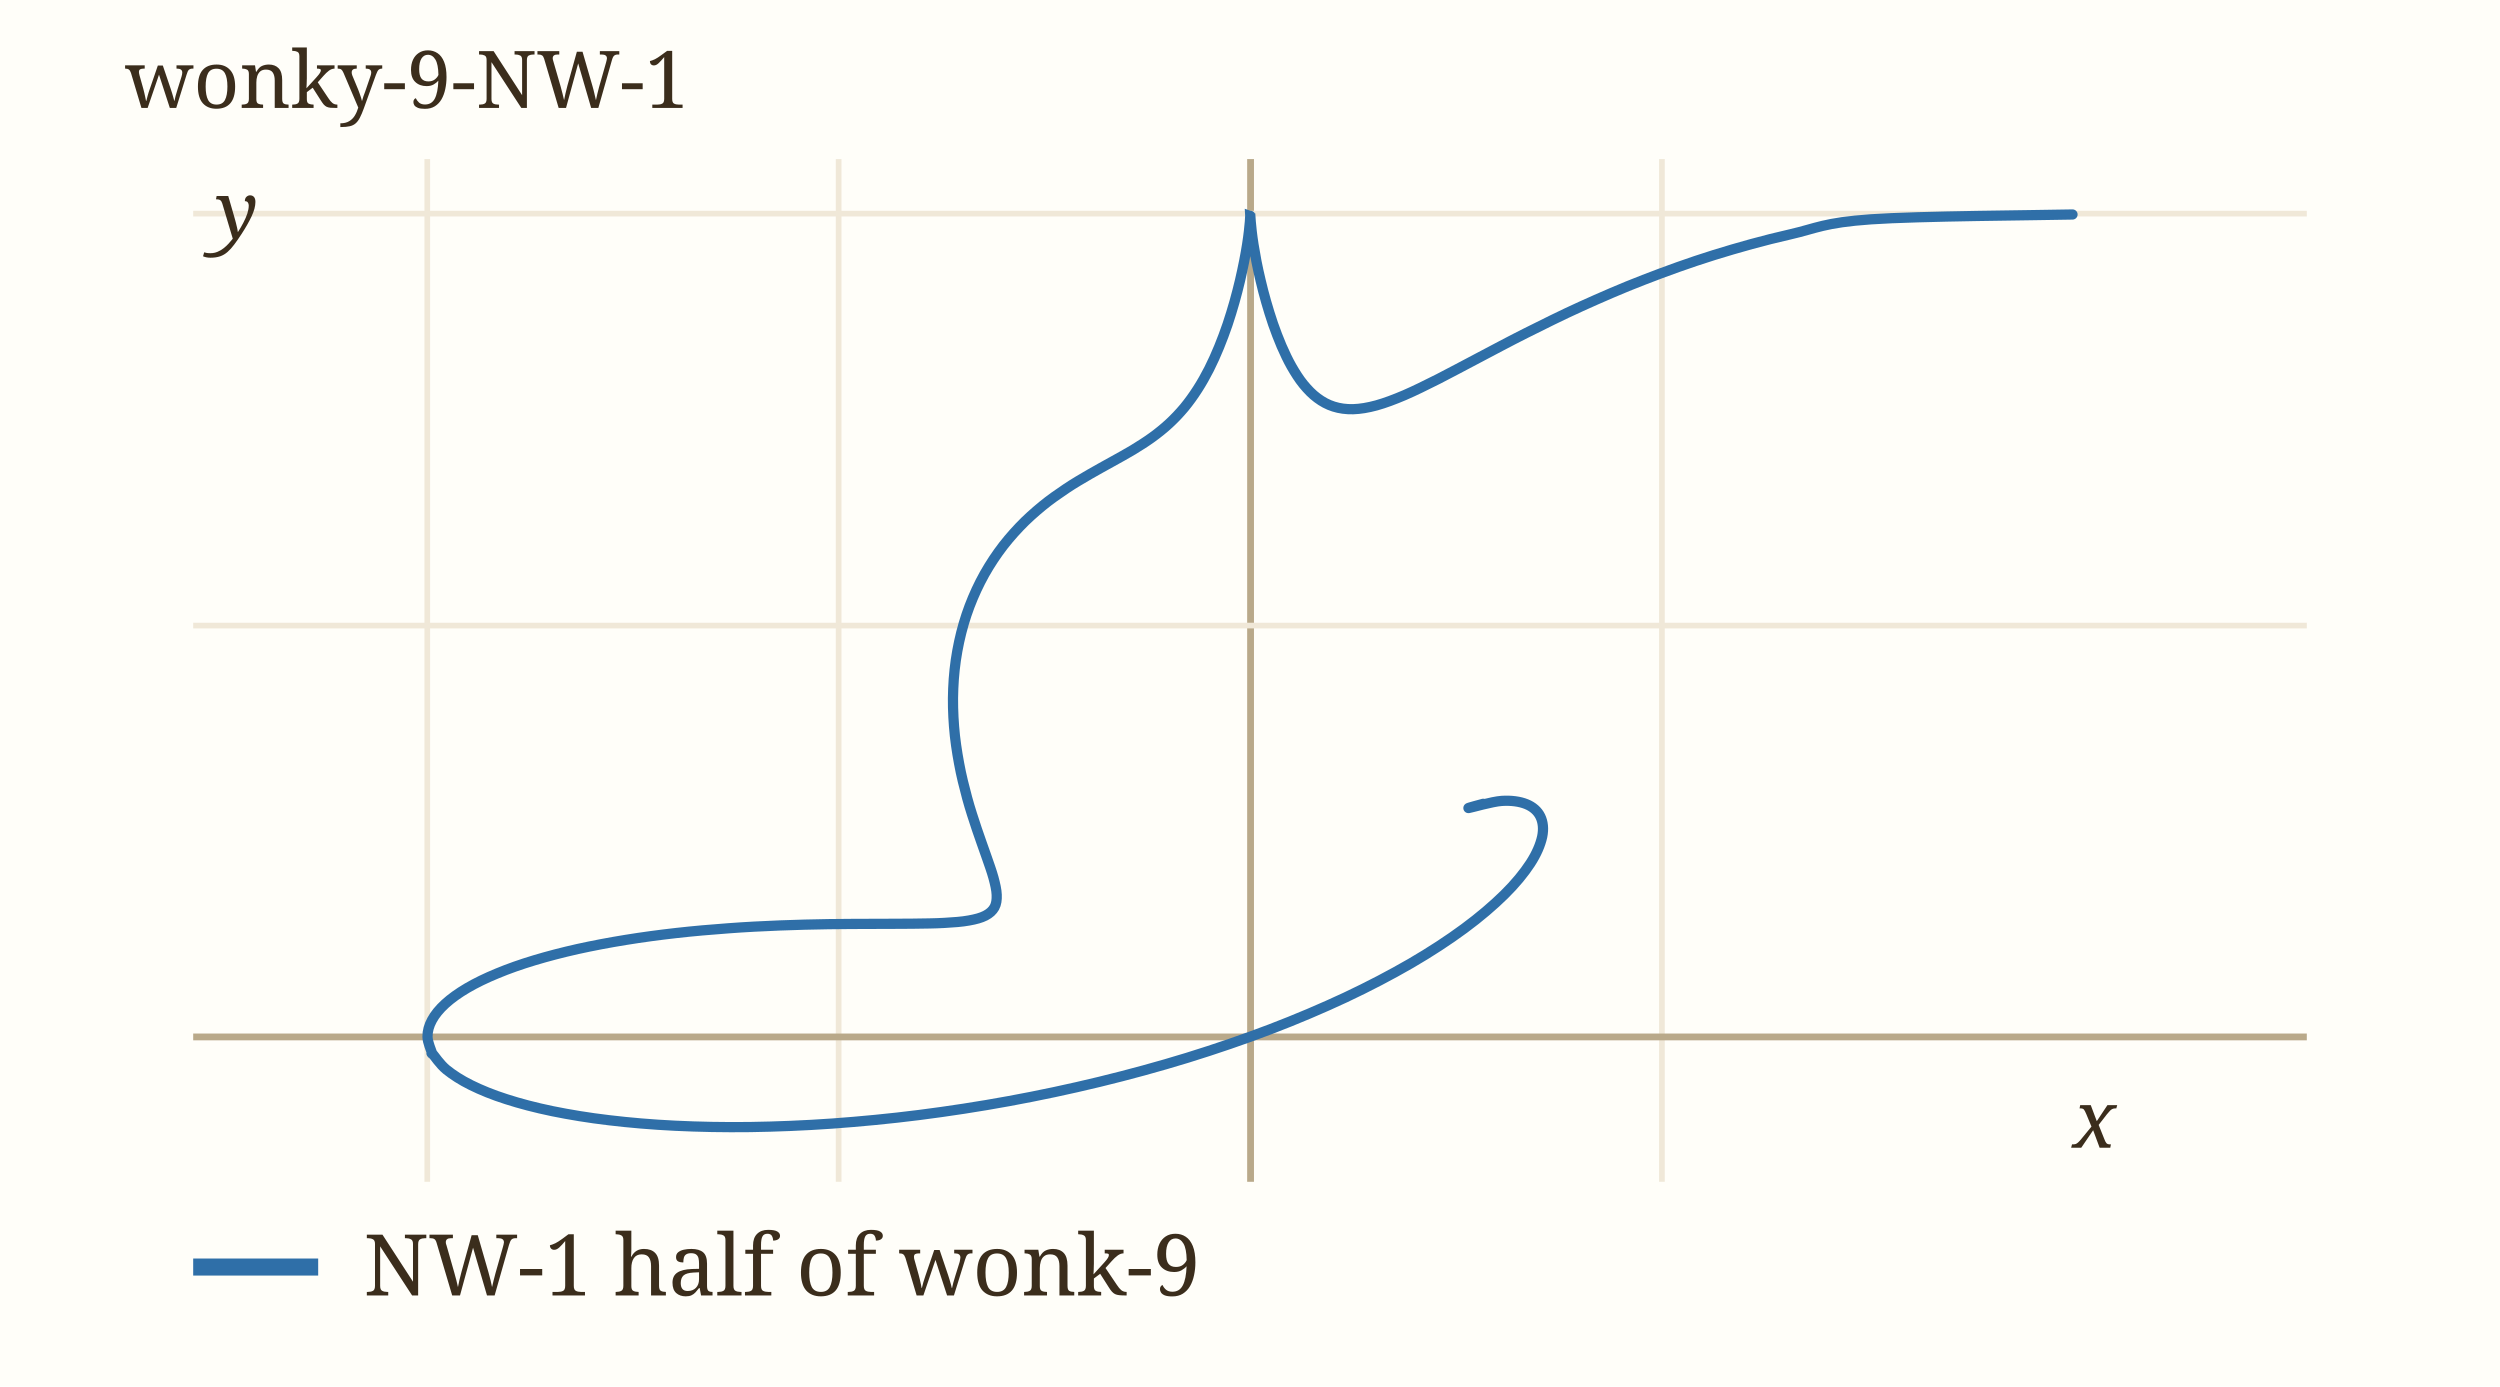
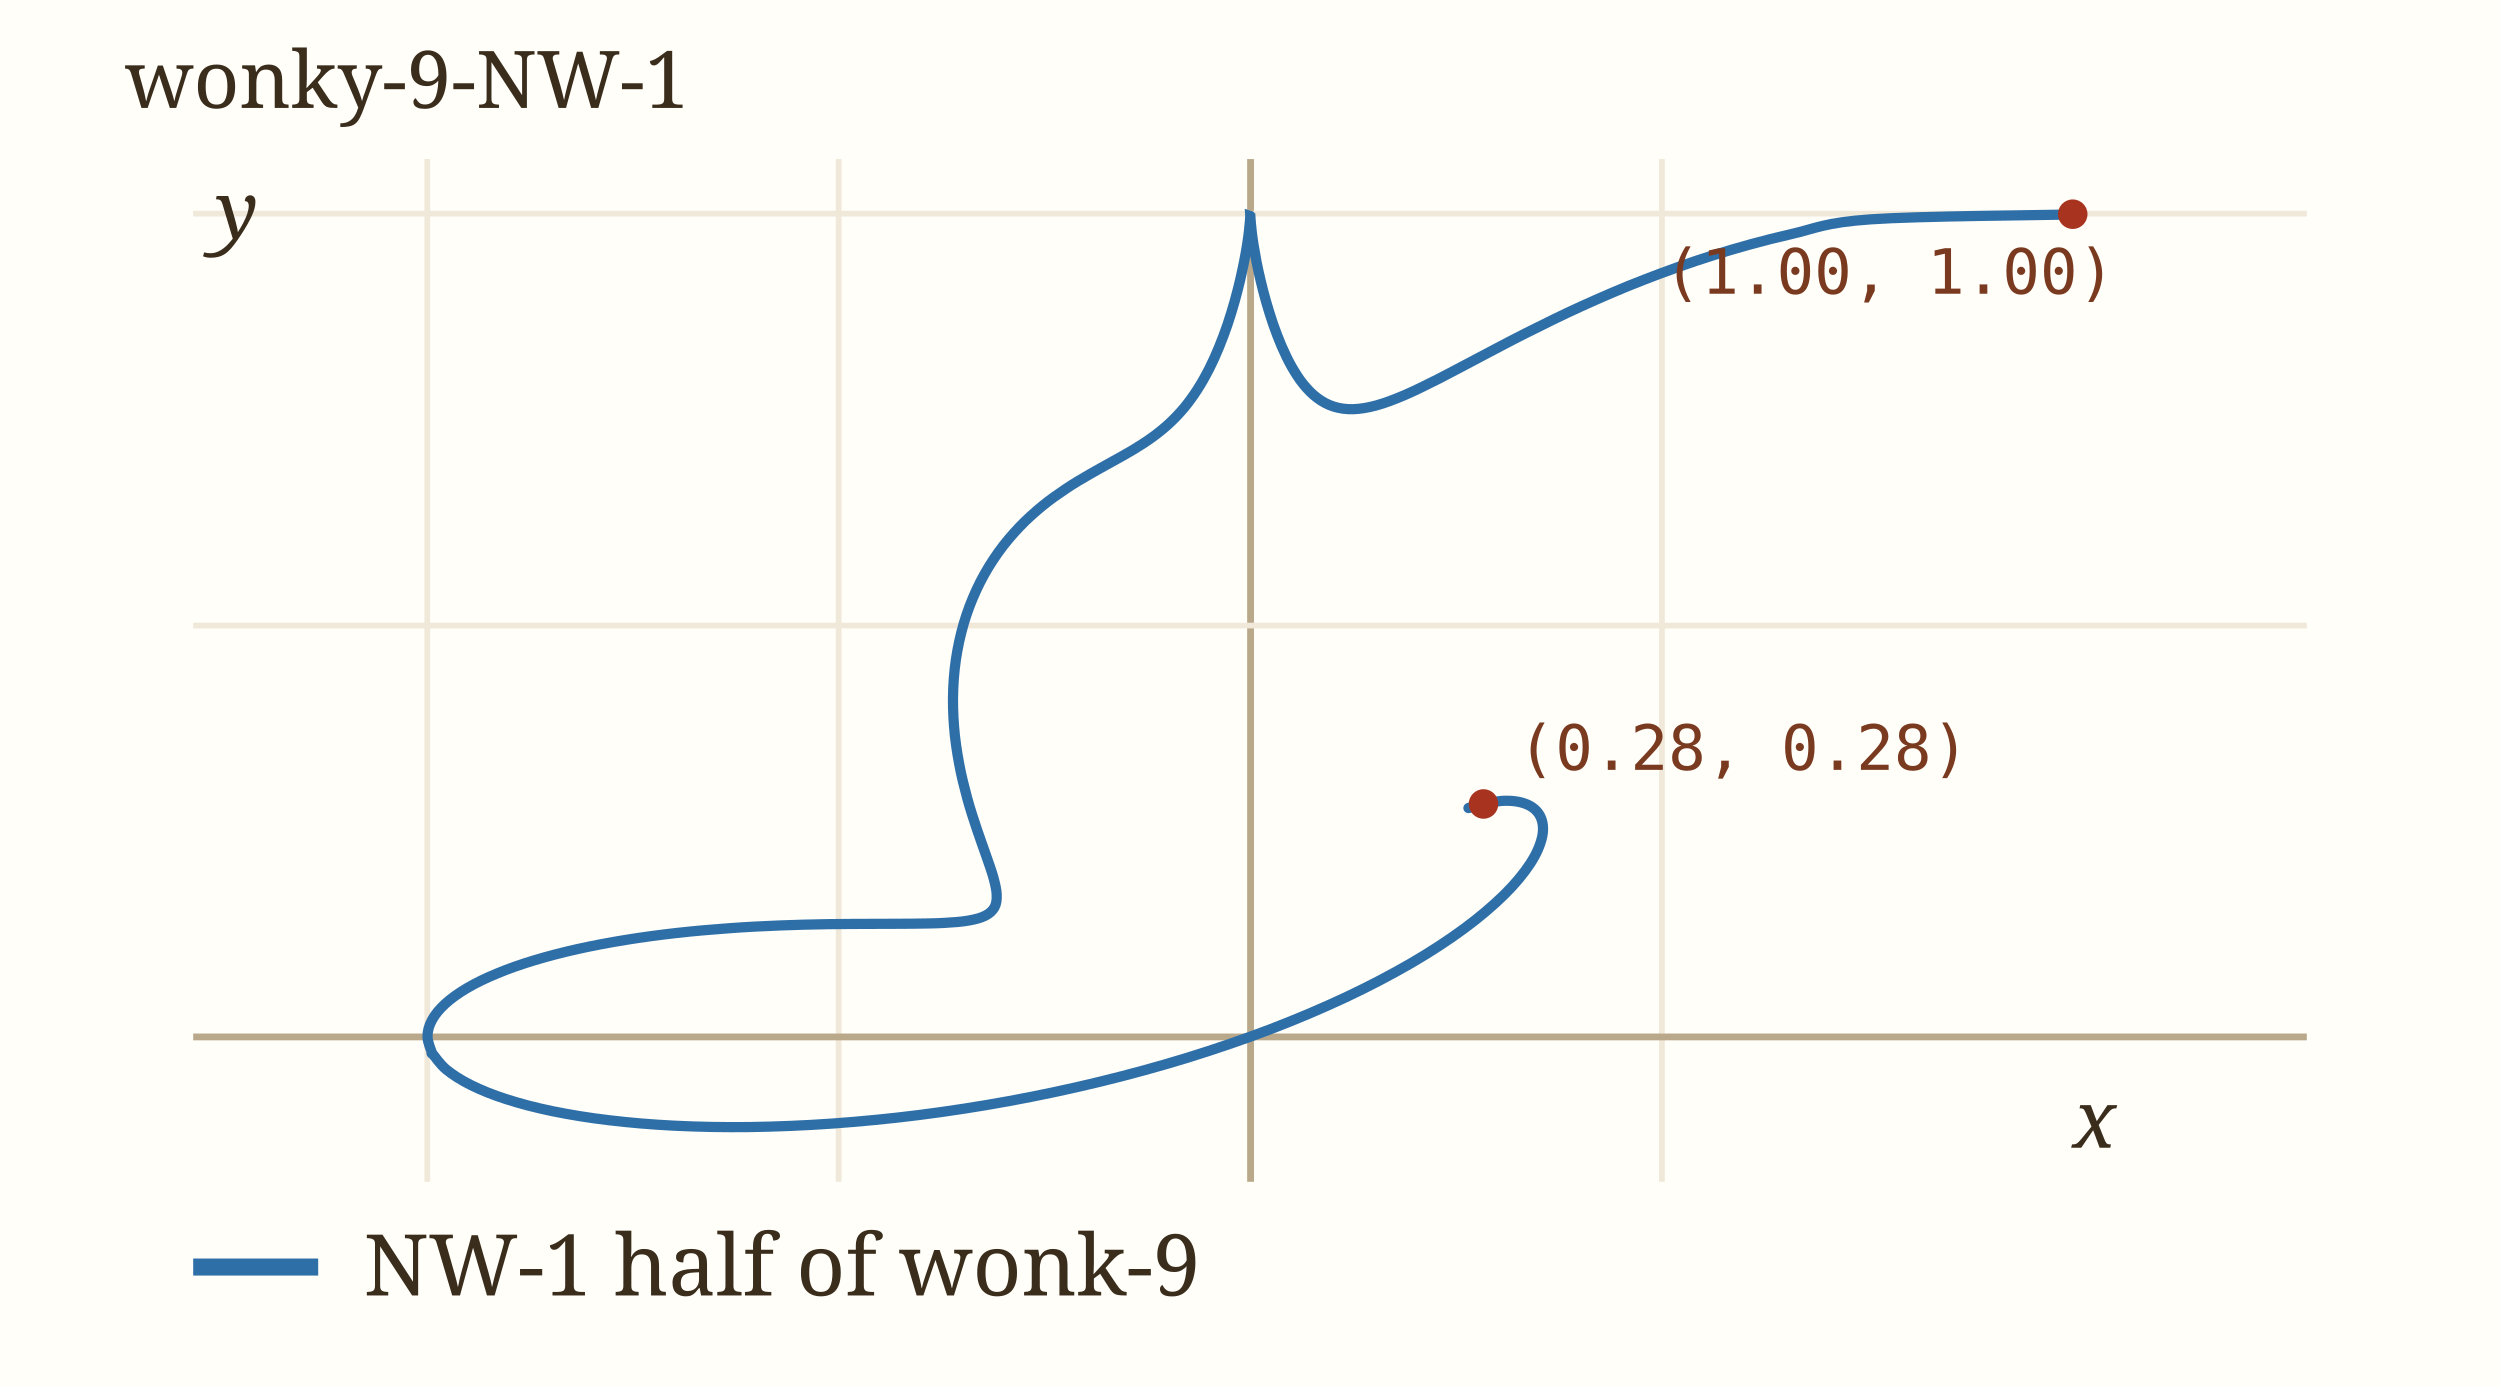
<svg xmlns="http://www.w3.org/2000/svg" viewBox="0 0 440 244" width="440" height="244" role="img" aria-label="wonky-9-NW-1" data-panel="wonky-9-NW-1">
  <rect x="0" y="0" width="440" height="244" fill="#fffef9" />
  <clipPath id="clip-wonky-9-NW-1">
    <rect x="34" y="28" width="372" height="180" />
  </clipPath>
  <g clip-path="url(#clip-wonky-9-NW-1)">
    <line x1="75.2" x2="75.2" y1="28" y2="208" stroke="#f0e8d8" stroke-width="1" />
    <text x="75.2" y="222.0" font-family="ui-monospace, Menlo, monospace" font-size="11" fill="#9c8a6a" text-anchor="middle">-1</text>
    <line x1="147.6" x2="147.6" y1="28" y2="208" stroke="#f0e8d8" stroke-width="1" />
    <text x="147.6" y="222.0" font-family="ui-monospace, Menlo, monospace" font-size="11" fill="#9c8a6a" text-anchor="middle">-0.5</text>
    <line x1="220.1" x2="220.1" y1="28" y2="208" stroke="#b9a98a" stroke-width="1.2" />
    <line x1="292.5" x2="292.5" y1="28" y2="208" stroke="#f0e8d8" stroke-width="1" />
    <text x="292.5" y="222.0" font-family="ui-monospace, Menlo, monospace" font-size="11" fill="#9c8a6a" text-anchor="middle">0.5</text>
    <line x1="34" x2="406" y1="182.5" y2="182.5" stroke="#b9a98a" stroke-width="1.2" />
    <line x1="34" x2="406" y1="110.1" y2="110.1" stroke="#f0e8d8" stroke-width="1" />
    <text x="28.0" y="114.1" font-family="ui-monospace, Menlo, monospace" font-size="11" fill="#9c8a6a" text-anchor="end">0.5</text>
    <line x1="34" x2="406" y1="37.6" y2="37.6" stroke="#f0e8d8" stroke-width="1" />
    <text x="28.0" y="41.6" font-family="ui-monospace, Menlo, monospace" font-size="11" fill="#9c8a6a" text-anchor="end">1</text>
    <path d="M364.76,37.75 C358.85,37.89 337.58,38.02 329.29,38.60 C321.01,39.18 319.67,40.20 315.06,41.25 C310.46,42.29 305.94,43.56 301.65,44.89 C297.36,46.23 293.23,47.73 289.33,49.24 C285.43,50.74 281.73,52.37 278.27,53.93 C274.81,55.50 271.58,57.12 268.56,58.63 C265.55,60.14 262.78,61.64 260.20,62.99 C257.63,64.33 255.29,65.61 253.12,66.71 C250.95,67.80 249.00,68.77 247.19,69.55 C245.38,70.32 243.76,70.93 242.25,71.35 C240.75,71.76 239.40,71.98 238.15,72.02 C236.90,72.05 235.78,71.89 234.73,71.56 C233.68,71.23 232.73,70.71 231.85,70.05 C230.96,69.40 230.16,68.56 229.40,67.64 C228.65,66.72 227.97,65.64 227.32,64.51 C226.68,63.39 226.10,62.14 225.55,60.89 C225.01,59.64 224.52,58.31 224.06,57.02 C223.61,55.72 223.21,54.38 222.84,53.11 C222.47,51.84 222.15,50.56 221.87,49.38 C221.58,48.19 221.34,47.04 221.13,45.99 C220.93,44.94 220.76,43.95 220.62,43.07 C220.48,42.20 220.38,41.41 220.30,40.73 C220.22,40.06 220.17,39.48 220.13,39.03 C220.09,38.57 220.08,38.22 220.06,37.99 C220.05,37.76 220.06,37.64 220.05,37.64 C220.05,37.64 220.06,37.76 220.04,37.99 C220.03,38.22 220.02,38.57 219.98,39.03 C219.94,39.48 219.89,40.06 219.81,40.73 C219.73,41.41 219.63,42.20 219.49,43.07 C219.35,43.95 219.18,44.94 218.97,45.99 C218.76,47.04 218.52,48.19 218.24,49.38 C217.96,50.57 217.63,51.85 217.27,53.13 C216.90,54.42 216.50,55.76 216.05,57.09 C215.59,58.41 215.10,59.77 214.56,61.07 C214.02,62.38 213.44,63.69 212.81,64.93 C212.18,66.17 211.50,67.38 210.77,68.51 C210.04,69.65 209.27,70.72 208.44,71.73 C207.60,72.73 206.72,73.66 205.77,74.54 C204.83,75.41 203.83,76.21 202.77,76.98 C201.71,77.75 200.59,78.45 199.42,79.17 C198.25,79.88 197.01,80.54 195.73,81.26 C194.46,81.98 193.12,82.68 191.78,83.47 C190.43,84.26 189.02,85.07 187.64,86.00 C186.25,86.93 184.83,87.92 183.46,89.04 C182.09,90.17 180.71,91.39 179.42,92.75 C178.13,94.11 176.86,95.59 175.72,97.19 C174.57,98.80 173.49,100.54 172.55,102.38 C171.62,104.21 170.78,106.18 170.10,108.21 C169.42,110.24 168.88,112.39 168.49,114.55 C168.10,116.71 167.86,118.96 167.77,121.18 C167.67,123.40 167.74,125.68 167.91,127.87 C168.08,130.07 168.41,132.28 168.80,134.37 C169.18,136.47 169.70,138.52 170.22,140.45 C170.74,142.37 171.36,144.22 171.92,145.91 C172.48,147.60 173.08,149.19 173.57,150.62 C174.06,152.04 174.54,153.34 174.85,154.48 C175.16,155.63 175.39,156.63 175.42,157.49 C175.45,158.36 175.36,159.08 175.03,159.69 C174.69,160.29 174.18,160.76 173.43,161.15 C172.68,161.54 171.71,161.80 170.51,162.01 C169.30,162.23 167.86,162.34 166.20,162.43 C164.54,162.53 162.64,162.54 160.55,162.57 C158.47,162.60 156.15,162.58 153.70,162.60 C151.25,162.61 148.59,162.61 145.84,162.65 C143.10,162.70 140.18,162.76 137.24,162.88 C134.29,163.00 131.23,163.15 128.19,163.38 C125.16,163.60 122.05,163.87 119.03,164.21 C116.01,164.55 112.97,164.96 110.08,165.43 C107.18,165.90 104.33,166.44 101.66,167.03 C98.99,167.63 96.41,168.30 94.05,169.01 C91.69,169.72 89.48,170.50 87.51,171.32 C85.54,172.13 83.75,173.00 82.23,173.89 C80.71,174.78 79.40,175.72 78.37,176.66 C77.33,177.61 76.54,178.58 76.02,179.55 C75.50,180.51 75.23,181.49 75.24,182.46 C75.24,183.43 75.91,184.88 76.05,185.37 C76.18,185.85 75.63,184.89 76.05,185.37 C76.47,185.85 77.42,187.31 78.56,188.25 C79.71,189.18 81.14,190.11 82.90,190.98 C84.66,191.85 86.73,192.70 89.12,193.46 C91.51,194.23 94.23,194.95 97.24,195.57 C100.25,196.18 103.59,196.74 107.19,197.16 C110.79,197.59 114.71,197.93 118.85,198.13 C122.99,198.33 127.43,198.42 132.03,198.36 C136.63,198.29 141.49,198.10 146.45,197.75 C151.40,197.39 156.58,196.90 161.77,196.24 C166.96,195.58 172.31,194.76 177.59,193.79 C182.88,192.82 188.25,191.68 193.48,190.41 C198.71,189.14 203.95,187.71 208.96,186.17 C213.97,184.62 218.91,182.93 223.55,181.16 C228.19,179.39 232.67,177.48 236.80,175.55 C240.92,173.61 244.81,171.57 248.30,169.55 C251.78,167.53 254.96,165.44 257.70,163.42 C260.44,161.40 262.82,159.36 264.76,157.45 C266.70,155.54 268.23,153.66 269.34,151.96 C270.45,150.26 271.12,148.65 271.42,147.27 C271.71,145.89 271.57,144.66 271.10,143.70 C270.64,142.74 269.76,141.97 268.62,141.52 C267.48,141.06 265.97,140.85 264.29,140.96 C262.60,141.08 259.05,142.12 258.51,142.21 C257.97,142.29 260.62,141.59 261.05,141.47" fill="none" stroke="#2f6fa8" stroke-width="1.8" stroke-linecap="round" data-path="wonky-9-NW-1" />
+     <circle cx="261.1" cy="141.5" r="2.6" fill="#a8341f" />
+     <text x="267.1" y="135.5" font-family="ui-monospace, Menlo, monospace" font-size="11" fill="#7a3a20">(0.28, 0.28)</text>
+     <circle cx="364.8" cy="37.7" r="2.6" fill="#a8341f" />
+     <text x="292.8" y="51.7" font-family="ui-monospace, Menlo, monospace" font-size="11" fill="#7a3a20">(1.00, 1.00)</text>
  </g>
  <text x="364.8" y="202.0" font-family="Georgia, serif" font-size="14" font-style="italic" fill="#3b2d1c">x</text>
  <text x="38.0" y="42.0" font-family="Georgia, serif" font-size="14" font-style="italic" fill="#3b2d1c">y</text>
  <text x="22" y="19" font-family="Georgia, serif" font-size="14" fill="#3b2d1c">wonky-9-NW-1</text>
  <line x1="34" x2="56" y1="223" y2="223" stroke="#2f6fa8" stroke-width="3" />
  <text x="64" y="228" font-family="Georgia, serif" font-size="15" fill="#3b2d1c">NW-1 half of wonk-9</text>
</svg>
